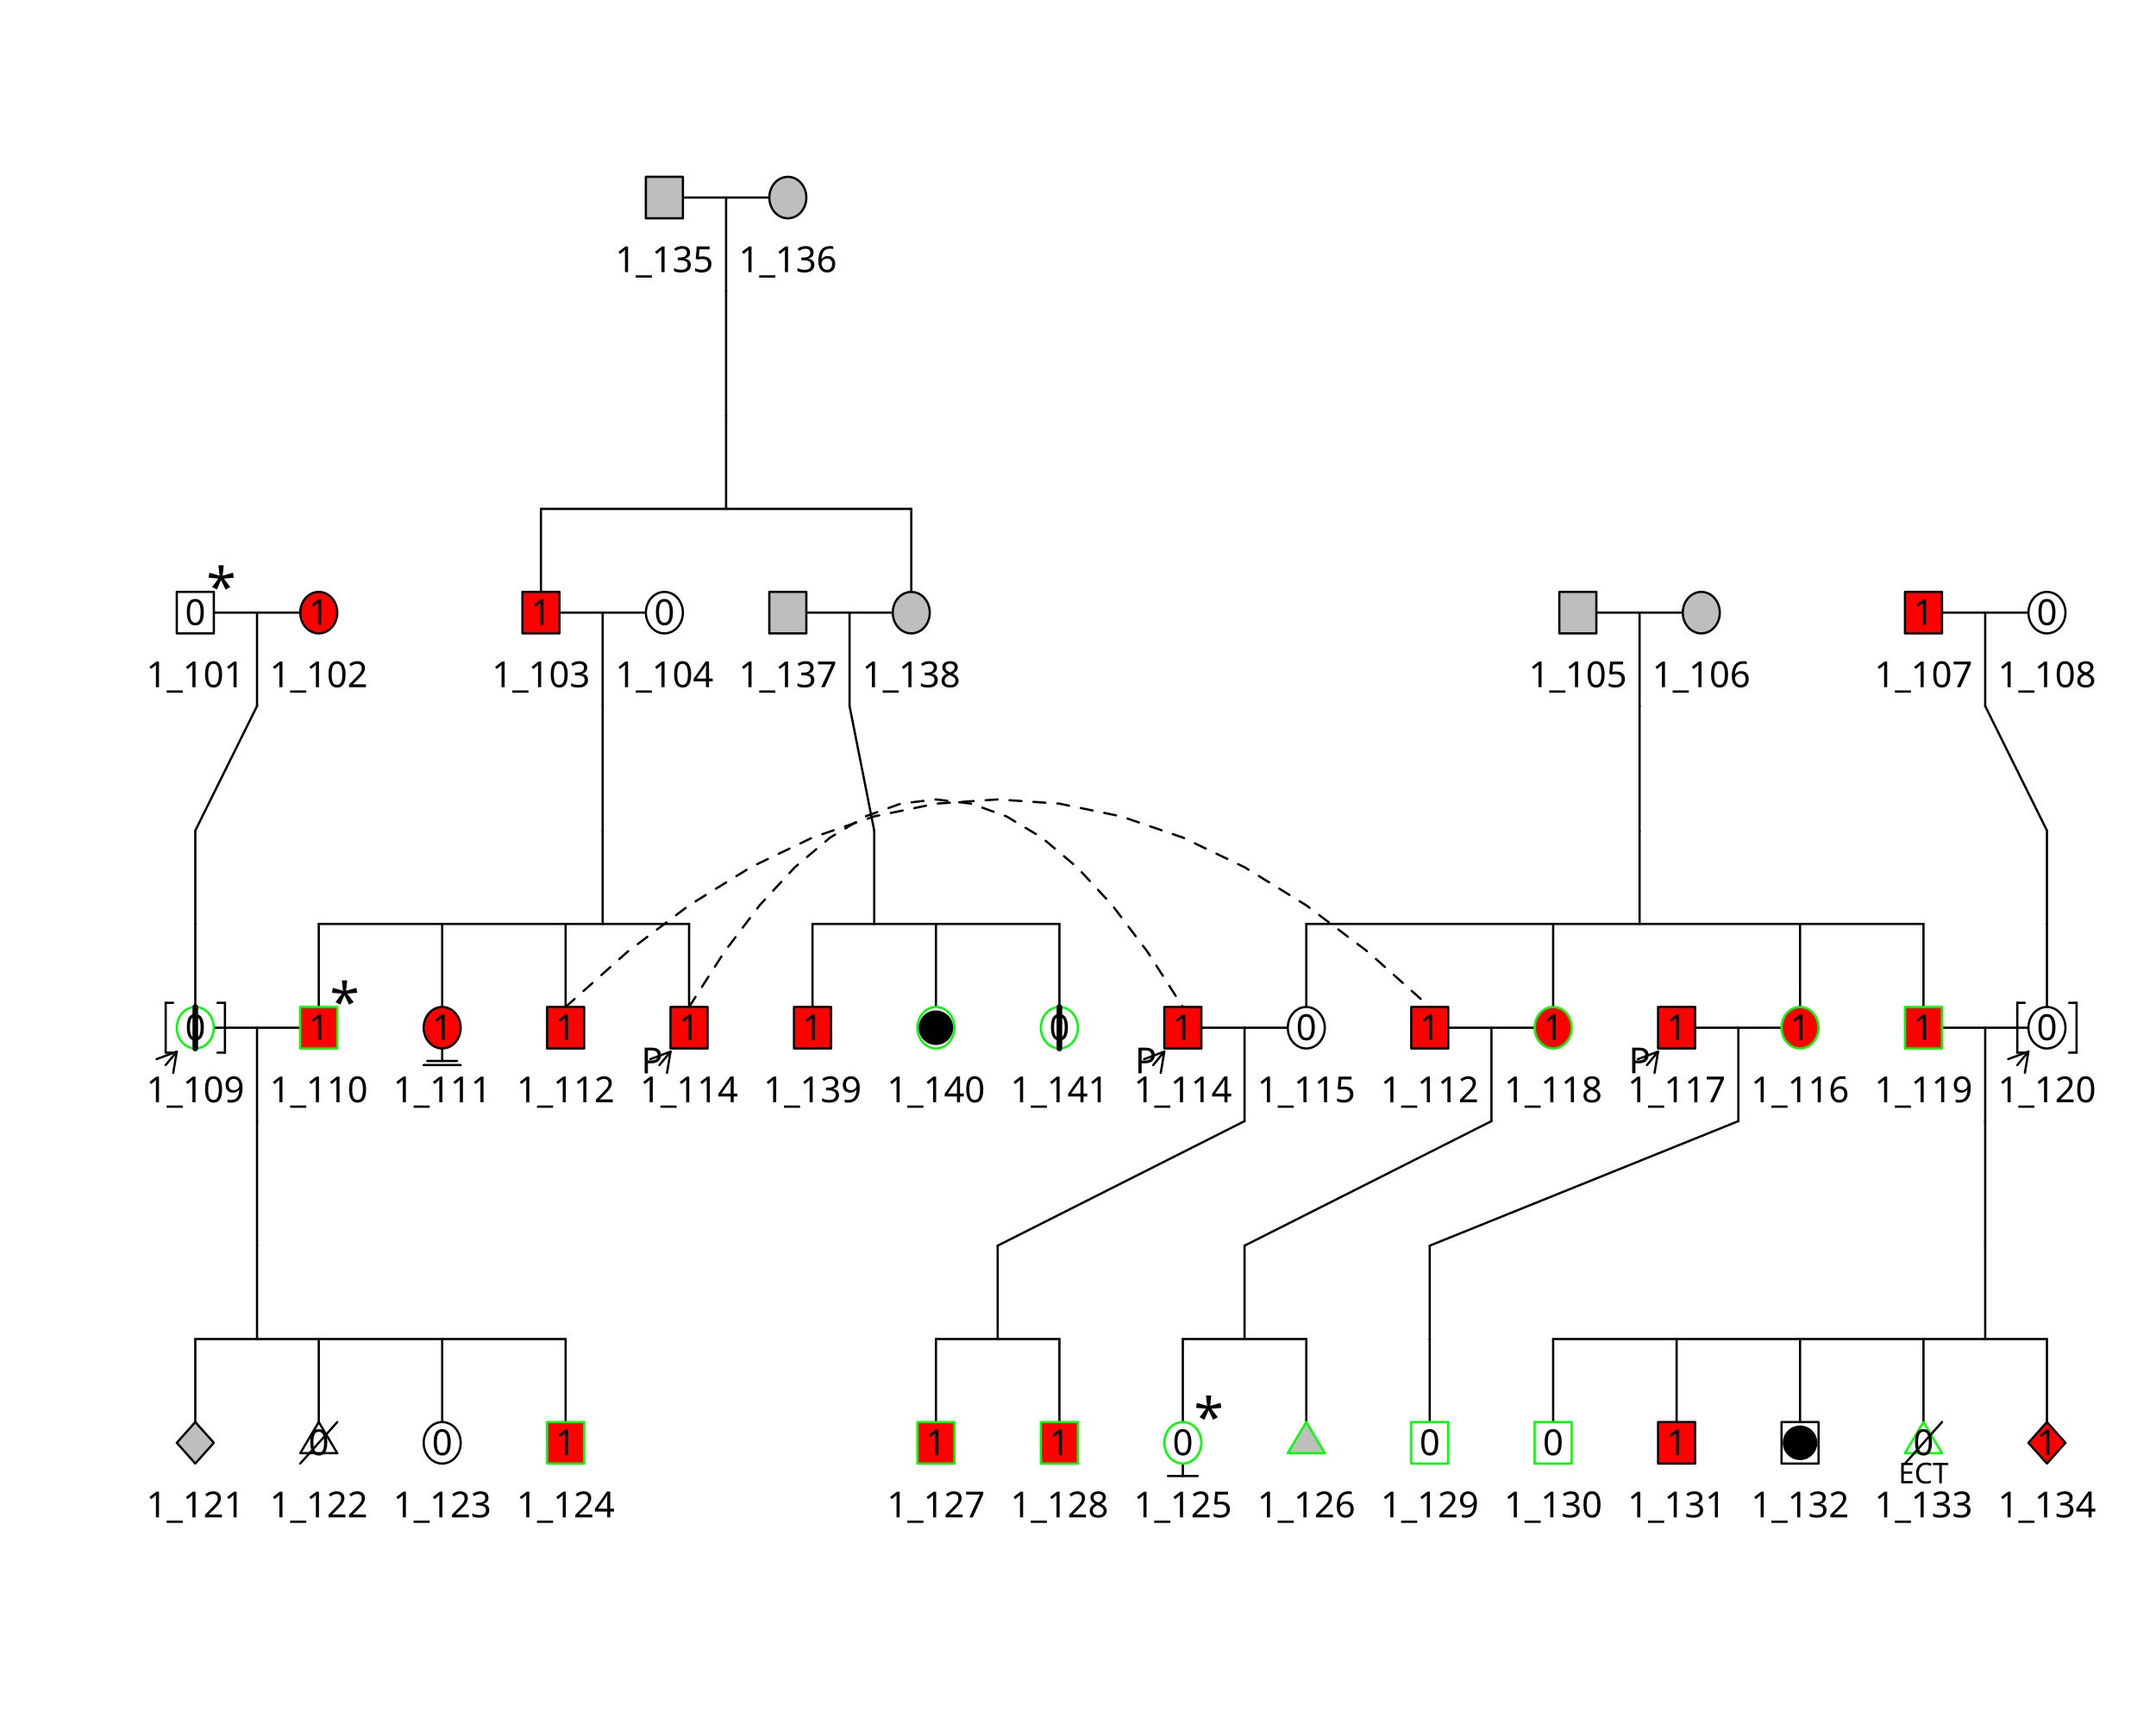
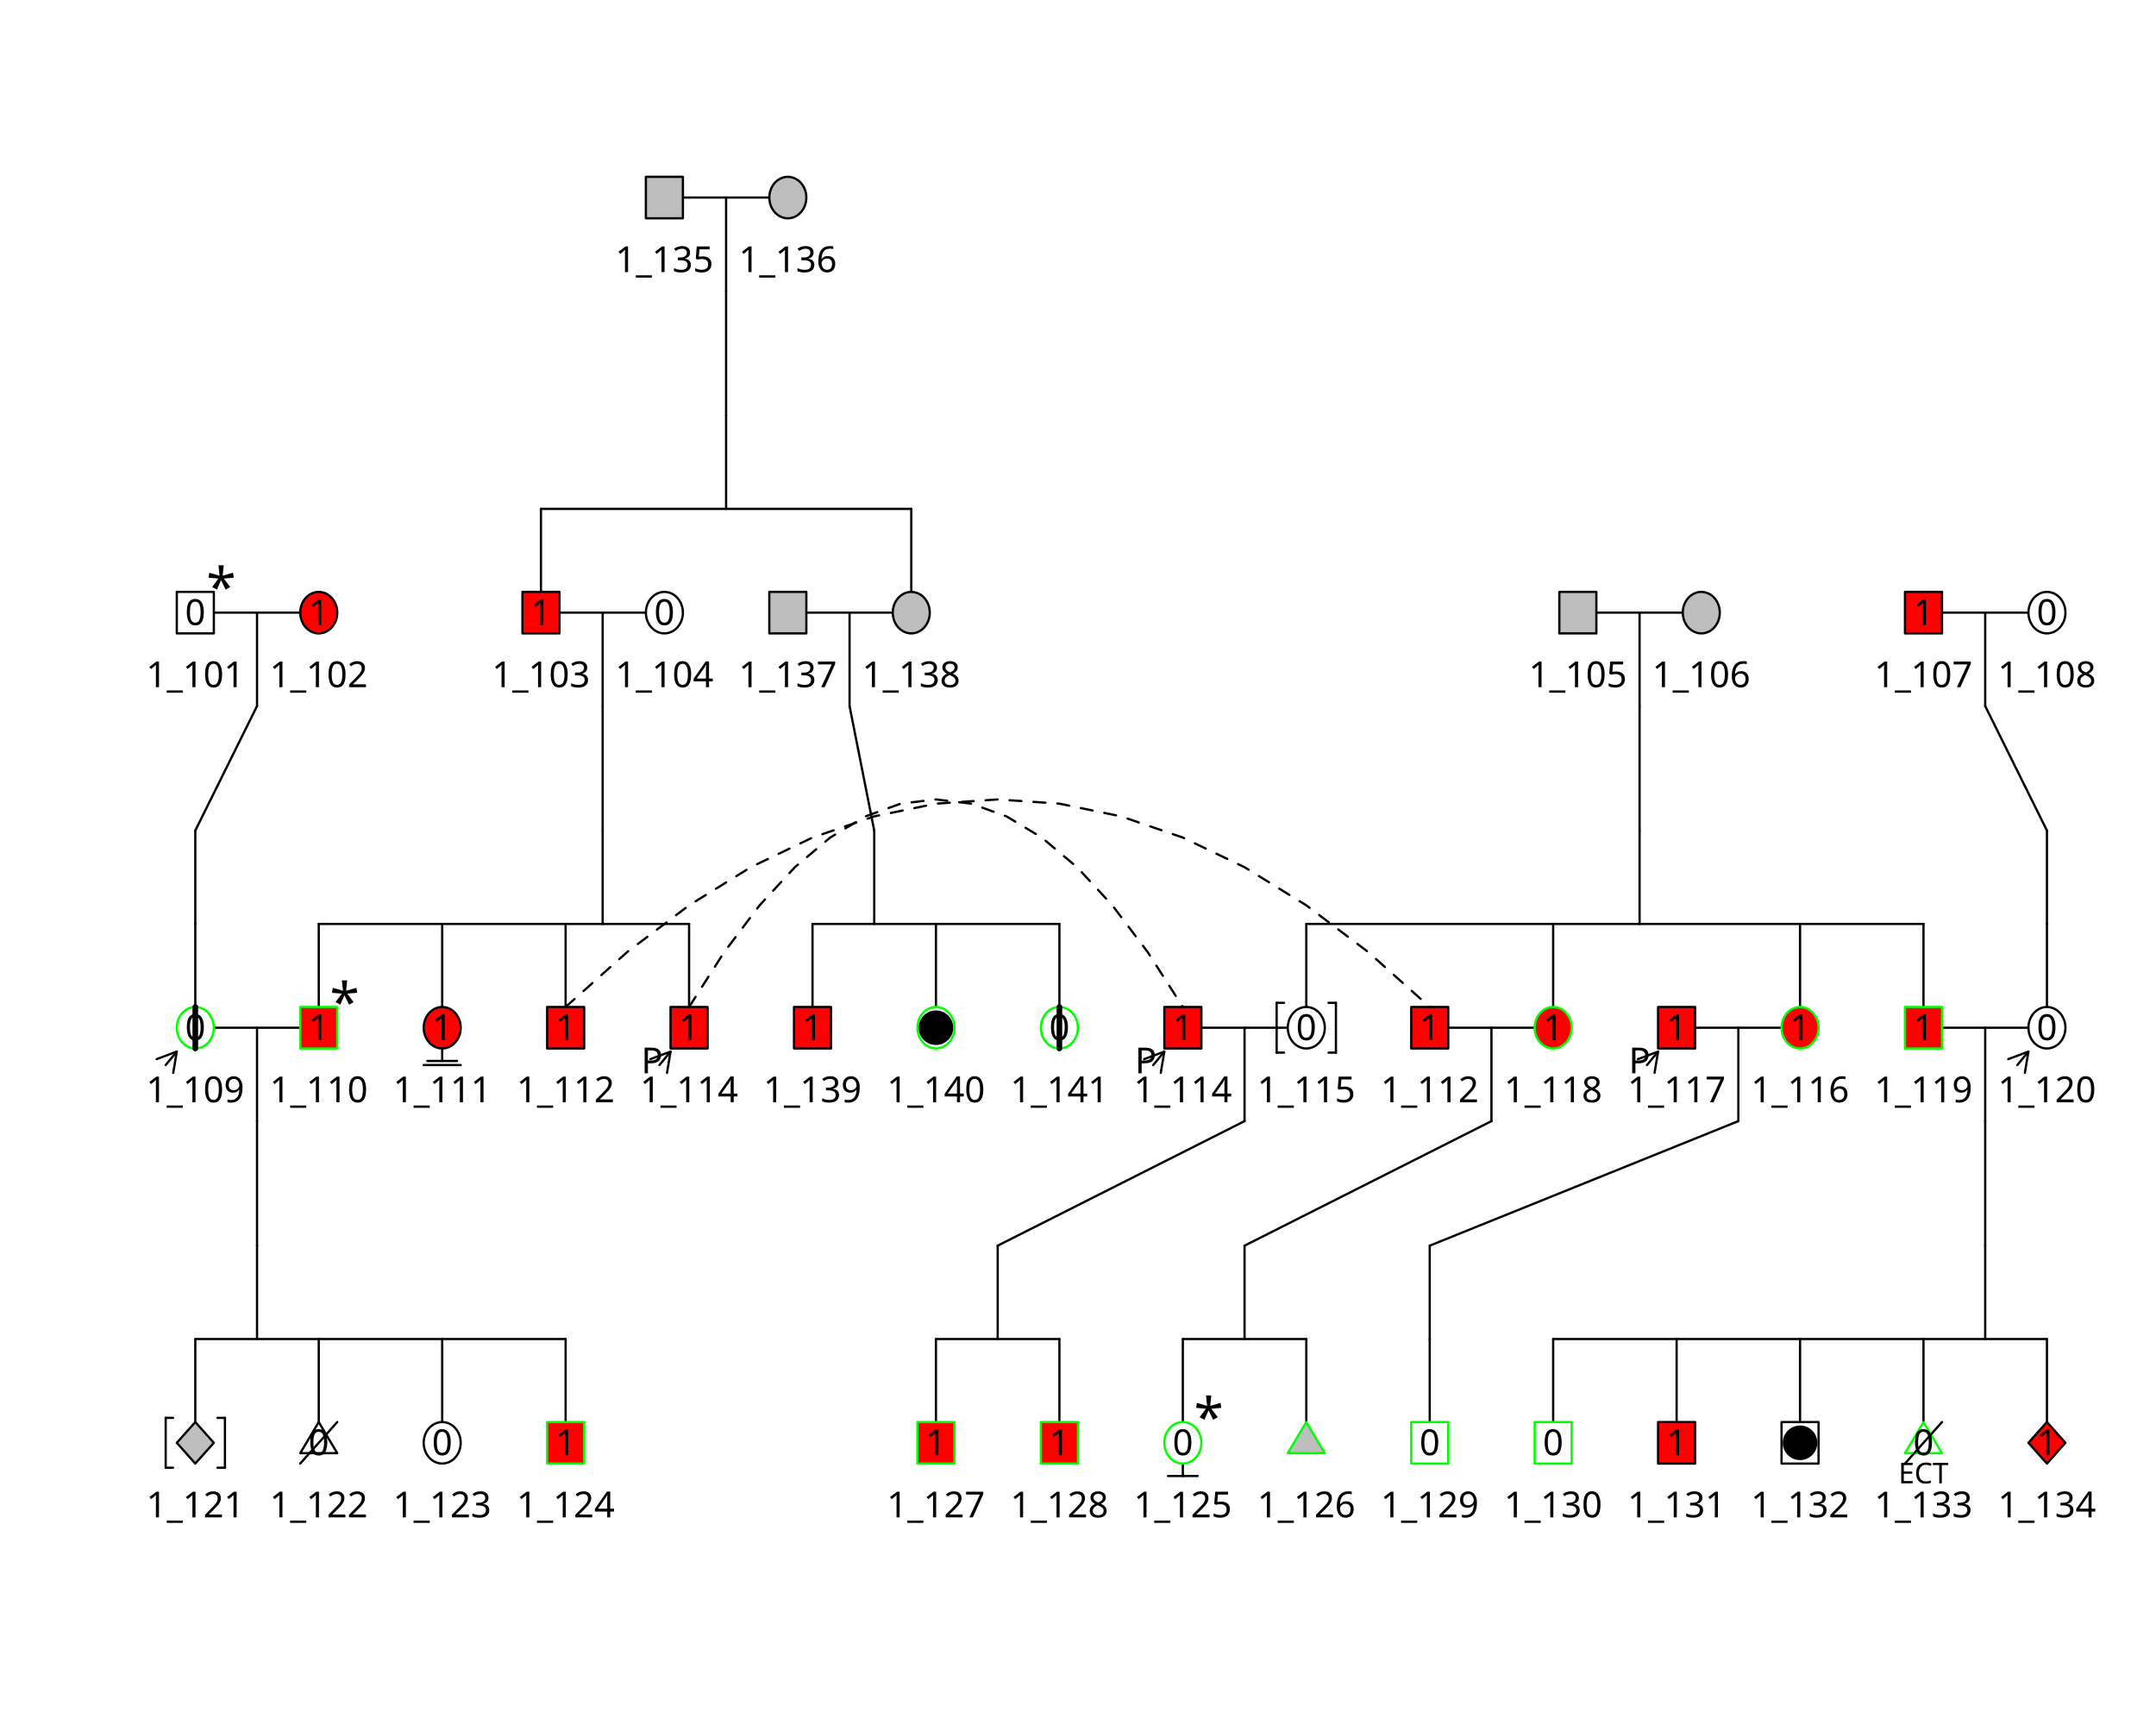
<svg xmlns="http://www.w3.org/2000/svg" class="svglite" data-engine-version="2.0" width="720.00pt" height="576.00pt" viewBox="0 0 720.00 576.00">
  <defs>
    <style type="text/css">
    .svglite line, .svglite polyline, .svglite polygon, .svglite path, .svglite rect, .svglite circle {
      fill: none;
      stroke: #000000;
      stroke-linecap: round;
      stroke-linejoin: round;
      stroke-miterlimit: 10.00;
    }
  </style>
  </defs>
  <rect width="100%" height="100%" style="stroke: none; fill: #FFFFFF;" />
  <defs>
    <clipPath id="cpMC4wMHw3MjAuMDB8MC4wMHw1NzYuMDA=">
      <rect x="0.00" y="0.00" width="720.00" height="576.00" />
    </clipPath>
  </defs>
  <g clip-path="url(#cpMC4wMHw3MjAuMDB8MC4wMHw1NzYuMDA=)">
    <line x1="147.67" y1="350.10" x2="147.67" y2="354.26" style="stroke-width: 0.75;" />
    <line x1="395.01" y1="488.70" x2="395.01" y2="492.86" style="stroke-width: 0.75;" />
    <line x1="142.72" y1="354.26" x2="152.62" y2="354.26" style="stroke-width: 0.75;" />
    <line x1="390.06" y1="492.86" x2="399.96" y2="492.86" style="stroke-width: 0.75;" />
    <line x1="141.49" y1="355.64" x2="153.85" y2="355.64" style="stroke-width: 0.75;" />
    <line x1="228.06" y1="65.97" x2="256.91" y2="65.97" style="stroke-width: 0.75;" />
    <line x1="71.41" y1="204.57" x2="100.26" y2="204.57" style="stroke-width: 0.75;" />
    <line x1="71.41" y1="343.17" x2="100.26" y2="343.17" style="stroke-width: 0.75;" />
    <line x1="186.83" y1="204.57" x2="215.69" y2="204.57" style="stroke-width: 0.75;" />
    <line x1="269.28" y1="204.57" x2="298.14" y2="204.57" style="stroke-width: 0.75;" />
    <line x1="533.11" y1="204.57" x2="561.97" y2="204.57" style="stroke-width: 0.75;" />
    <line x1="648.54" y1="204.57" x2="677.39" y2="204.57" style="stroke-width: 0.75;" />
    <line x1="401.20" y1="343.17" x2="430.05" y2="343.17" style="stroke-width: 0.75;" />
    <line x1="483.64" y1="343.17" x2="512.50" y2="343.17" style="stroke-width: 0.75;" />
    <line x1="566.09" y1="343.17" x2="594.95" y2="343.17" style="stroke-width: 0.75;" />
    <line x1="648.54" y1="343.17" x2="677.39" y2="343.17" style="stroke-width: 0.75;" />
    <line x1="180.65" y1="197.64" x2="180.65" y2="169.92" style="stroke-width: 0.75;" />
    <line x1="304.32" y1="197.64" x2="304.32" y2="169.92" style="stroke-width: 0.75;" />
    <line x1="180.65" y1="169.92" x2="304.32" y2="169.92" style="stroke-width: 0.75;" />
    <line x1="242.48" y1="169.92" x2="242.48" y2="138.74" style="stroke-width: 0.75;" />
    <line x1="242.48" y1="138.74" x2="242.48" y2="97.16" style="stroke-width: 0.75;" />
    <line x1="242.48" y1="97.16" x2="242.48" y2="65.97" style="stroke-width: 0.75;" />
    <line x1="65.22" y1="336.24" x2="65.22" y2="308.52" style="stroke-width: 0.75;" />
    <line x1="65.22" y1="308.52" x2="65.22" y2="308.52" style="stroke-width: 0.75;" />
    <line x1="65.22" y1="308.52" x2="65.22" y2="277.34" style="stroke-width: 0.75;" />
    <line x1="65.22" y1="277.34" x2="85.84" y2="235.76" style="stroke-width: 0.75;" />
    <line x1="85.84" y1="235.76" x2="85.84" y2="204.57" style="stroke-width: 0.75;" />
    <line x1="106.45" y1="336.24" x2="106.45" y2="308.52" style="stroke-width: 0.75;" />
    <line x1="147.67" y1="336.24" x2="147.67" y2="308.52" style="stroke-width: 0.75;" />
    <line x1="188.89" y1="336.24" x2="188.89" y2="308.52" style="stroke-width: 0.75;" />
    <line x1="230.12" y1="336.24" x2="230.12" y2="308.52" style="stroke-width: 0.75;" />
    <line x1="106.45" y1="308.52" x2="230.12" y2="308.52" style="stroke-width: 0.75;" />
    <line x1="201.26" y1="308.52" x2="201.26" y2="277.34" style="stroke-width: 0.75;" />
    <line x1="201.26" y1="277.34" x2="201.26" y2="235.76" style="stroke-width: 0.75;" />
    <line x1="201.26" y1="235.76" x2="201.26" y2="204.57" style="stroke-width: 0.75;" />
    <line x1="271.34" y1="336.24" x2="271.34" y2="308.52" style="stroke-width: 0.75;" />
    <line x1="312.56" y1="336.24" x2="312.56" y2="308.52" style="stroke-width: 0.75;" />
    <line x1="353.79" y1="336.24" x2="353.79" y2="308.52" style="stroke-width: 0.75;" />
    <line x1="271.34" y1="308.52" x2="353.79" y2="308.52" style="stroke-width: 0.75;" />
    <line x1="291.95" y1="308.52" x2="291.95" y2="277.34" style="stroke-width: 0.75;" />
    <line x1="291.95" y1="277.34" x2="283.71" y2="235.76" style="stroke-width: 0.75;" />
    <line x1="283.71" y1="235.76" x2="283.71" y2="204.57" style="stroke-width: 0.75;" />
    <line x1="436.24" y1="336.24" x2="436.24" y2="308.52" style="stroke-width: 0.75;" />
    <line x1="518.68" y1="336.24" x2="518.68" y2="308.52" style="stroke-width: 0.75;" />
    <line x1="601.13" y1="336.24" x2="601.13" y2="308.52" style="stroke-width: 0.75;" />
    <line x1="642.35" y1="336.24" x2="642.35" y2="308.52" style="stroke-width: 0.75;" />
    <line x1="436.24" y1="308.52" x2="642.35" y2="308.52" style="stroke-width: 0.75;" />
    <line x1="547.54" y1="308.52" x2="547.54" y2="277.34" style="stroke-width: 0.75;" />
    <line x1="547.54" y1="277.34" x2="547.54" y2="235.76" style="stroke-width: 0.75;" />
    <line x1="547.54" y1="235.76" x2="547.54" y2="204.57" style="stroke-width: 0.75;" />
    <line x1="683.58" y1="336.24" x2="683.58" y2="308.52" style="stroke-width: 0.75;" />
    <line x1="683.58" y1="308.52" x2="683.58" y2="308.52" style="stroke-width: 0.75;" />
    <line x1="683.58" y1="308.52" x2="683.58" y2="277.34" style="stroke-width: 0.75;" />
    <line x1="683.58" y1="277.34" x2="662.96" y2="235.76" style="stroke-width: 0.75;" />
    <line x1="662.96" y1="235.76" x2="662.96" y2="204.57" style="stroke-width: 0.75;" />
    <line x1="65.22" y1="474.84" x2="65.22" y2="447.12" style="stroke-width: 0.75;" />
    <line x1="106.45" y1="474.84" x2="106.45" y2="447.12" style="stroke-width: 0.75;" />
    <line x1="147.67" y1="474.84" x2="147.67" y2="447.12" style="stroke-width: 0.75;" />
    <line x1="188.89" y1="474.84" x2="188.89" y2="447.12" style="stroke-width: 0.75;" />
    <line x1="65.22" y1="447.12" x2="188.89" y2="447.12" style="stroke-width: 0.75;" />
    <line x1="85.84" y1="447.12" x2="85.84" y2="415.94" style="stroke-width: 0.75;" />
    <line x1="85.84" y1="415.94" x2="85.84" y2="374.36" style="stroke-width: 0.75;" />
    <line x1="85.84" y1="374.36" x2="85.84" y2="343.17" style="stroke-width: 0.75;" />
    <line x1="312.56" y1="474.84" x2="312.56" y2="447.12" style="stroke-width: 0.75;" />
    <line x1="353.79" y1="474.84" x2="353.79" y2="447.12" style="stroke-width: 0.75;" />
    <line x1="312.56" y1="447.12" x2="353.79" y2="447.12" style="stroke-width: 0.75;" />
    <line x1="333.18" y1="447.12" x2="333.18" y2="415.94" style="stroke-width: 0.75;" />
    <line x1="333.18" y1="415.94" x2="415.62" y2="374.36" style="stroke-width: 0.75;" />
    <line x1="415.62" y1="374.36" x2="415.62" y2="343.17" style="stroke-width: 0.75;" />
    <line x1="395.01" y1="474.84" x2="395.01" y2="447.12" style="stroke-width: 0.75;" />
    <line x1="436.24" y1="474.84" x2="436.24" y2="447.12" style="stroke-width: 0.75;" />
    <line x1="395.01" y1="447.12" x2="436.24" y2="447.12" style="stroke-width: 0.75;" />
    <line x1="415.62" y1="447.12" x2="415.62" y2="415.94" style="stroke-width: 0.75;" />
    <line x1="415.62" y1="415.94" x2="498.07" y2="374.36" style="stroke-width: 0.75;" />
    <line x1="498.07" y1="374.36" x2="498.07" y2="343.17" style="stroke-width: 0.75;" />
    <line x1="477.46" y1="474.84" x2="477.46" y2="447.12" style="stroke-width: 0.75;" />
    <line x1="477.46" y1="447.12" x2="477.46" y2="447.12" style="stroke-width: 0.75;" />
    <line x1="477.46" y1="447.12" x2="477.46" y2="415.94" style="stroke-width: 0.75;" />
    <line x1="477.46" y1="415.94" x2="580.52" y2="374.36" style="stroke-width: 0.75;" />
    <line x1="580.52" y1="374.36" x2="580.52" y2="343.17" style="stroke-width: 0.75;" />
    <line x1="518.68" y1="474.84" x2="518.68" y2="447.12" style="stroke-width: 0.75;" />
    <line x1="559.91" y1="474.84" x2="559.91" y2="447.12" style="stroke-width: 0.75;" />
    <line x1="601.13" y1="474.84" x2="601.13" y2="447.12" style="stroke-width: 0.75;" />
    <line x1="642.35" y1="474.84" x2="642.35" y2="447.12" style="stroke-width: 0.75;" />
    <line x1="683.58" y1="474.84" x2="683.58" y2="447.12" style="stroke-width: 0.75;" />
    <line x1="518.68" y1="447.12" x2="683.58" y2="447.12" style="stroke-width: 0.75;" />
    <line x1="662.96" y1="447.12" x2="662.96" y2="415.94" style="stroke-width: 0.75;" />
    <line x1="662.96" y1="415.94" x2="662.96" y2="374.36" style="stroke-width: 0.75;" />
    <line x1="662.96" y1="374.36" x2="662.96" y2="343.17" style="stroke-width: 0.75;" />
    <polygon points="215.69,59.04 215.69,72.90 228.06,72.90 228.06,59.04 " style="stroke-width: 0.75; fill: #BEBEBE;" />
    <polygon points="59.04,197.64 59.04,211.50 71.41,211.50 71.41,197.64 " style="stroke-width: 0.75; fill: #FFFFFF;" />
    <polygon points="71.41,343.17 71.36,344.06 71.20,344.93 70.96,345.77 70.61,346.57 70.18,347.31 69.67,347.99 69.08,348.59 68.43,349.10 67.73,349.51 66.98,349.81 66.21,350.01 65.42,350.10 64.63,350.07 63.85,349.93 63.09,349.67 62.36,349.31 61.69,348.85 61.07,348.30 60.52,347.66 60.04,346.95 59.65,346.18 59.36,345.35 59.15,344.49 59.05,343.61 59.05,342.73 59.15,341.85 59.36,340.99 59.65,340.16 60.04,339.39 60.52,338.68 61.07,338.04 61.69,337.49 62.36,337.03 63.09,336.67 63.85,336.41 64.63,336.27 65.42,336.24 66.21,336.33 66.98,336.53 67.73,336.83 68.43,337.24 69.08,337.75 69.67,338.35 70.18,339.03 70.61,339.77 70.96,340.57 71.20,341.41 71.36,342.28 71.41,343.17 " style="stroke-width: 0.75; stroke: #00FF00; fill: #FFFFFF;" />
    <polygon points="65.22,474.84 59.04,481.77 65.22,488.70 71.41,481.77 " style="stroke-width: 0.75; fill: #BEBEBE;" />
    <polygon points="269.28,65.97 269.23,66.86 269.08,67.73 268.83,68.57 268.48,69.37 268.05,70.11 267.54,70.79 266.95,71.39 266.30,71.90 265.60,72.31 264.86,72.61 264.08,72.81 263.29,72.90 262.50,72.87 261.72,72.73 260.96,72.47 260.24,72.11 259.56,71.65 258.94,71.10 258.39,70.46 257.91,69.75 257.53,68.98 257.23,68.15 257.03,67.29 256.93,66.41 256.93,65.53 257.03,64.65 257.23,63.79 257.53,62.96 257.91,62.19 258.39,61.48 258.94,60.84 259.56,60.29 260.24,59.83 260.96,59.47 261.72,59.21 262.50,59.07 263.29,59.04 264.08,59.13 264.86,59.33 265.60,59.63 266.30,60.04 266.95,60.55 267.54,61.15 268.05,61.83 268.48,62.57 268.83,63.37 269.08,64.21 269.23,65.08 269.28,65.97 " style="stroke-width: 0.75; fill: #BEBEBE;" />
    <polygon points="112.63,204.57 112.58,205.46 112.43,206.33 112.18,207.17 111.83,207.97 111.40,208.71 110.89,209.39 110.30,209.99 109.65,210.50 108.95,210.91 108.21,211.21 107.43,211.41 106.65,211.50 105.85,211.47 105.07,211.33 104.31,211.07 103.59,210.71 102.91,210.25 102.29,209.70 101.74,209.06 101.26,208.35 100.88,207.58 100.58,206.75 100.38,205.89 100.28,205.01 100.28,204.13 100.38,203.25 100.58,202.39 100.88,201.56 101.26,200.79 101.74,200.08 102.29,199.44 102.91,198.89 103.59,198.43 104.31,198.07 105.07,197.81 105.85,197.67 106.65,197.64 107.43,197.73 108.21,197.93 108.95,198.23 109.65,198.64 110.30,199.15 110.89,199.75 111.40,200.43 111.83,201.17 112.18,201.97 112.43,202.81 112.58,203.68 112.63,204.57 " style="stroke-width: 0.75; fill: #FF0000;" />
    <polygon points="100.26,336.24 100.26,350.10 112.63,350.10 112.63,336.24 " style="stroke-width: 0.75; stroke: #00FF00; fill: #FF0000;" />
    <polygon points="100.26,485.24 106.45,474.84 112.63,485.24 " style="stroke-width: 0.75; fill: #FFFFFF;" />
    <polygon points="174.47,197.64 174.47,211.50 186.83,211.50 186.83,197.64 " style="stroke-width: 0.75; fill: #FF0000;" />
    <polygon points="153.85,343.17 153.80,344.06 153.65,344.93 153.40,345.77 153.06,346.57 152.63,347.31 152.11,347.99 151.53,348.59 150.88,349.10 150.17,349.51 149.43,349.81 148.66,350.01 147.87,350.10 147.08,350.07 146.29,349.93 145.54,349.67 144.81,349.31 144.13,348.85 143.51,348.30 142.96,347.66 142.49,346.95 142.10,346.18 141.80,345.35 141.60,344.49 141.50,343.61 141.50,342.73 141.60,341.85 141.80,340.99 142.10,340.16 142.49,339.39 142.96,338.68 143.51,338.04 144.13,337.49 144.81,337.03 145.54,336.67 146.29,336.41 147.08,336.27 147.87,336.24 148.66,336.33 149.43,336.53 150.17,336.83 150.88,337.24 151.53,337.75 152.11,338.35 152.63,339.03 153.06,339.77 153.40,340.57 153.65,341.41 153.80,342.28 153.85,343.17 " style="stroke-width: 0.75; fill: #FF0000;" />
    <polygon points="153.85,481.77 153.80,482.66 153.65,483.53 153.40,484.37 153.06,485.17 152.63,485.91 152.11,486.59 151.53,487.19 150.88,487.70 150.17,488.11 149.43,488.41 148.66,488.61 147.87,488.70 147.08,488.67 146.29,488.53 145.54,488.27 144.81,487.91 144.13,487.45 143.51,486.90 142.96,486.26 142.49,485.55 142.10,484.78 141.80,483.95 141.60,483.09 141.50,482.21 141.50,481.33 141.60,480.45 141.80,479.59 142.10,478.76 142.49,477.99 142.96,477.28 143.51,476.64 144.13,476.09 144.81,475.63 145.54,475.27 146.29,475.01 147.08,474.87 147.87,474.84 148.66,474.93 149.43,475.13 150.17,475.43 150.88,475.84 151.53,476.35 152.11,476.95 152.63,477.63 153.06,478.37 153.40,479.17 153.65,480.01 153.80,480.88 153.85,481.77 " style="stroke-width: 0.75; fill: #FFFFFF;" />
    <polygon points="228.06,204.57 228.01,205.46 227.85,206.33 227.60,207.17 227.26,207.97 226.83,208.71 226.31,209.39 225.73,209.99 225.08,210.50 224.38,210.91 223.63,211.21 222.86,211.41 222.07,211.50 221.28,211.47 220.50,211.33 219.74,211.07 219.01,210.71 218.34,210.25 217.72,209.70 217.16,209.06 216.69,208.35 216.30,207.58 216.00,206.75 215.80,205.89 215.70,205.01 215.70,204.13 215.80,203.25 216.00,202.39 216.30,201.56 216.69,200.79 217.16,200.08 217.72,199.44 218.34,198.89 219.01,198.43 219.74,198.07 220.50,197.81 221.28,197.67 222.07,197.64 222.86,197.73 223.63,197.93 224.38,198.23 225.08,198.64 225.73,199.15 226.31,199.75 226.83,200.43 227.26,201.17 227.60,201.97 227.85,202.81 228.01,203.68 228.06,204.57 " style="stroke-width: 0.75; fill: #FFFFFF;" />
    <polygon points="182.71,336.24 182.71,350.10 195.08,350.10 195.08,336.24 " style="stroke-width: 0.75; fill: #FF0000;" />
    <polygon points="182.71,474.84 182.71,488.70 195.08,488.70 195.08,474.84 " style="stroke-width: 0.75; stroke: #00FF00; fill: #FF0000;" />
    <polygon points="256.91,197.64 256.91,211.50 269.28,211.50 269.28,197.64 " style="stroke-width: 0.75; fill: #BEBEBE;" />
    <polygon points="223.93,336.24 223.93,350.10 236.30,350.10 236.30,336.24 " style="stroke-width: 0.75; fill: #FF0000;" />
    <polygon points="306.38,474.84 306.38,488.70 318.75,488.70 318.75,474.84 " style="stroke-width: 0.75; stroke: #00FF00; fill: #FF0000;" />
    <polygon points="310.50,204.57 310.45,205.46 310.30,206.33 310.05,207.17 309.71,207.97 309.28,208.71 308.76,209.39 308.18,209.99 307.53,210.50 306.82,210.91 306.08,211.21 305.31,211.41 304.52,211.50 303.73,211.47 302.94,211.33 302.18,211.07 301.46,210.71 300.78,210.25 300.16,209.70 299.61,209.06 299.14,208.35 298.75,207.58 298.45,206.75 298.25,205.89 298.15,205.01 298.15,204.13 298.25,203.25 298.45,202.39 298.75,201.56 299.14,200.79 299.61,200.08 300.16,199.44 300.78,198.89 301.46,198.43 302.18,198.07 302.94,197.81 303.73,197.67 304.52,197.64 305.31,197.73 306.08,197.93 306.82,198.23 307.53,198.64 308.18,199.15 308.76,199.75 309.28,200.43 309.71,201.17 310.05,201.97 310.30,202.81 310.45,203.68 310.50,204.57 " style="stroke-width: 0.75; fill: #BEBEBE;" />
    <polygon points="265.16,336.24 265.16,350.10 277.52,350.10 277.52,336.24 " style="stroke-width: 0.75; fill: #FF0000;" />
    <polygon points="347.60,474.84 347.60,488.70 359.97,488.70 359.97,474.84 " style="stroke-width: 0.75; stroke: #00FF00; fill: #FF0000;" />
    <polygon points="520.74,197.64 520.74,211.50 533.11,211.50 533.11,197.64 " style="stroke-width: 0.75; fill: #BEBEBE;" />
    <polygon points="318.75,343.17 318.70,344.06 318.55,344.93 318.30,345.77 317.95,346.57 317.52,347.31 317.01,347.99 316.42,348.59 315.77,349.10 315.07,349.51 314.32,349.81 313.55,350.01 312.76,350.10 311.97,350.07 311.19,349.93 310.43,349.67 309.70,349.31 309.03,348.85 308.41,348.30 307.86,347.66 307.38,346.95 306.99,346.18 306.70,345.35 306.50,344.49 306.39,343.61 306.39,342.73 306.50,341.85 306.70,340.99 306.99,340.16 307.38,339.39 307.86,338.68 308.41,338.04 309.03,337.49 309.70,337.03 310.43,336.67 311.19,336.41 311.97,336.27 312.76,336.24 313.55,336.33 314.32,336.53 315.07,336.83 315.77,337.24 316.42,337.75 317.01,338.35 317.52,339.03 317.95,339.77 318.30,340.57 318.55,341.41 318.70,342.28 318.75,343.17 " style="stroke-width: 0.75; stroke: #00FF00; fill: #FFFFFF;" />
    <polygon points="401.20,481.77 401.14,482.66 400.99,483.53 400.74,484.37 400.40,485.17 399.97,485.91 399.45,486.59 398.87,487.19 398.22,487.70 397.51,488.11 396.77,488.41 396.00,488.61 395.21,488.70 394.42,488.67 393.64,488.53 392.88,488.27 392.15,487.91 391.47,487.45 390.85,486.90 390.30,486.26 389.83,485.55 389.44,484.78 389.14,483.95 388.94,483.09 388.84,482.21 388.84,481.33 388.94,480.45 389.14,479.59 389.44,478.76 389.83,477.99 390.30,477.28 390.85,476.64 391.47,476.09 392.15,475.63 392.88,475.27 393.64,475.01 394.42,474.87 395.21,474.84 396.00,474.93 396.77,475.13 397.51,475.43 398.22,475.84 398.87,476.35 399.45,476.95 399.97,477.63 400.40,478.37 400.74,479.17 400.99,480.01 401.14,480.88 401.20,481.77 " style="stroke-width: 0.75; stroke: #00FF00; fill: #FFFFFF;" />
    <polygon points="574.33,204.57 574.28,205.46 574.13,206.33 573.88,207.17 573.54,207.97 573.11,208.71 572.59,209.39 572.01,209.99 571.36,210.50 570.65,210.91 569.91,211.21 569.14,211.41 568.35,211.50 567.56,211.47 566.77,211.33 566.02,211.07 565.29,210.71 564.61,210.25 563.99,209.70 563.44,209.06 562.97,208.35 562.58,207.58 562.28,206.75 562.08,205.89 561.98,205.01 561.98,204.13 562.08,203.25 562.28,202.39 562.58,201.56 562.97,200.79 563.44,200.08 563.99,199.44 564.61,198.89 565.29,198.43 566.02,198.07 566.77,197.81 567.56,197.67 568.35,197.64 569.14,197.73 569.91,197.93 570.65,198.23 571.36,198.64 572.01,199.15 572.59,199.75 573.11,200.43 573.54,201.17 573.88,201.97 574.13,202.81 574.28,203.68 574.33,204.57 " style="stroke-width: 0.75; fill: #BEBEBE;" />
    <polygon points="359.97,343.17 359.92,344.06 359.77,344.93 359.52,345.77 359.18,346.57 358.74,347.31 358.23,347.99 357.64,348.59 356.99,349.10 356.29,349.51 355.55,349.81 354.78,350.01 353.99,350.10 353.19,350.07 352.41,349.93 351.65,349.67 350.93,349.31 350.25,348.85 349.63,348.30 349.08,347.66 348.61,346.95 348.22,346.18 347.92,345.35 347.72,344.49 347.62,343.61 347.62,342.73 347.72,341.85 347.92,340.99 348.22,340.16 348.61,339.39 349.08,338.68 349.63,338.04 350.25,337.49 350.93,337.03 351.65,336.67 352.41,336.41 353.19,336.27 353.99,336.24 354.78,336.33 355.55,336.53 356.29,336.83 356.99,337.24 357.64,337.75 358.23,338.35 358.74,339.03 359.18,339.77 359.52,340.57 359.77,341.41 359.92,342.28 359.97,343.17 " style="stroke-width: 0.75; stroke: #00FF00; fill: #FFFFFF;" />
    <polygon points="430.05,485.24 436.24,474.84 442.42,485.24 " style="stroke-width: 0.75; stroke: #00FF00; fill: #BEBEBE;" />
    <polygon points="636.17,197.64 636.17,211.50 648.54,211.50 648.54,197.64 " style="stroke-width: 0.75; fill: #FF0000;" />
    <polygon points="388.83,336.24 388.83,350.10 401.20,350.10 401.20,336.24 " style="stroke-width: 0.75; fill: #FF0000;" />
    <polygon points="471.28,474.84 471.28,488.70 483.64,488.70 483.64,474.84 " style="stroke-width: 0.75; stroke: #00FF00; fill: #FFFFFF;" />
    <polygon points="689.76,204.57 689.71,205.46 689.56,206.33 689.31,207.17 688.96,207.97 688.53,208.71 688.02,209.39 687.43,209.99 686.78,210.50 686.08,210.91 685.34,211.21 684.56,211.41 683.77,211.50 682.98,211.47 682.20,211.33 681.44,211.07 680.72,210.71 680.04,210.25 679.42,209.70 678.87,209.06 678.39,208.35 678.01,207.58 677.71,206.75 677.51,205.89 677.41,205.01 677.41,204.13 677.51,203.25 677.71,202.39 678.01,201.56 678.39,200.79 678.87,200.08 679.42,199.44 680.04,198.89 680.72,198.43 681.44,198.07 682.20,197.81 682.98,197.67 683.77,197.64 684.56,197.73 685.34,197.93 686.08,198.23 686.78,198.64 687.43,199.15 688.02,199.75 688.53,200.43 688.96,201.17 689.31,201.97 689.56,202.81 689.71,203.68 689.76,204.57 " style="stroke-width: 0.75; fill: #FFFFFF;" />
    <polygon points="442.42,343.17 442.37,344.06 442.22,344.93 441.97,345.77 441.62,346.57 441.19,347.31 440.68,347.99 440.09,348.59 439.44,349.10 438.74,349.51 437.99,349.81 437.22,350.01 436.43,350.10 435.64,350.07 434.86,349.93 434.10,349.67 433.38,349.31 432.70,348.85 432.08,348.30 431.53,347.66 431.05,346.95 430.66,346.18 430.37,345.35 430.17,344.49 430.06,343.61 430.06,342.73 430.17,341.85 430.37,340.99 430.66,340.16 431.05,339.39 431.53,338.68 432.08,338.04 432.70,337.49 433.38,337.03 434.10,336.67 434.86,336.41 435.64,336.27 436.43,336.24 437.22,336.33 437.99,336.53 438.74,336.83 439.44,337.24 440.09,337.75 440.68,338.35 441.19,339.03 441.62,339.77 441.97,340.57 442.22,341.41 442.37,342.28 442.42,343.17 " style="stroke-width: 0.75; fill: #FFFFFF;" />
    <polygon points="512.50,474.84 512.50,488.70 524.87,488.70 524.87,474.84 " style="stroke-width: 0.75; stroke: #00FF00; fill: #FFFFFF;" />
    <polygon points="471.28,336.24 471.28,350.10 483.64,350.10 483.64,336.24 " style="stroke-width: 0.75; fill: #FF0000;" />
    <polygon points="553.72,474.84 553.72,488.70 566.09,488.70 566.09,474.84 " style="stroke-width: 0.75; fill: #FF0000;" />
    <polygon points="524.87,343.17 524.82,344.06 524.66,344.93 524.41,345.77 524.07,346.57 523.64,347.31 523.12,347.99 522.54,348.59 521.89,349.10 521.19,349.51 520.44,349.81 519.67,350.01 518.88,350.10 518.09,350.07 517.31,349.93 516.55,349.67 515.82,349.31 515.14,348.85 514.53,348.30 513.97,347.66 513.50,346.95 513.11,346.18 512.81,345.35 512.61,344.49 512.51,343.61 512.51,342.73 512.61,341.85 512.81,340.99 513.11,340.16 513.50,339.39 513.97,338.68 514.53,338.04 515.14,337.49 515.82,337.03 516.55,336.67 517.31,336.41 518.09,336.27 518.88,336.24 519.67,336.33 520.44,336.53 521.19,336.83 521.89,337.24 522.54,337.75 523.12,338.35 523.64,339.03 524.07,339.77 524.41,340.57 524.66,341.41 524.82,342.28 524.87,343.17 " style="stroke-width: 0.75; stroke: #00FF00; fill: #FF0000;" />
    <polygon points="594.95,474.84 594.95,488.70 607.31,488.70 607.31,474.84 " style="stroke-width: 0.75; fill: #FFFFFF;" />
    <polygon points="553.72,336.24 553.72,350.10 566.09,350.10 566.09,336.24 " style="stroke-width: 0.75; fill: #FF0000;" />
    <polygon points="636.17,485.24 642.35,474.84 648.54,485.24 " style="stroke-width: 0.75; stroke: #00FF00; fill: #FFFFFF;" />
    <polygon points="607.31,343.17 607.26,344.06 607.11,344.93 606.86,345.77 606.52,346.57 606.08,347.31 605.57,347.99 604.98,348.59 604.33,349.10 603.63,349.51 602.89,349.81 602.12,350.01 601.33,350.10 600.54,350.07 599.75,349.93 598.99,349.67 598.27,349.31 597.59,348.85 596.97,348.30 596.42,347.66 595.95,346.95 595.56,346.18 595.26,345.35 595.06,344.49 594.96,343.61 594.96,342.73 595.06,341.85 595.26,340.99 595.56,340.16 595.95,339.39 596.42,338.68 596.97,338.04 597.59,337.49 598.27,337.03 598.99,336.67 599.75,336.41 600.54,336.27 601.33,336.24 602.12,336.33 602.89,336.53 603.63,336.83 604.33,337.24 604.98,337.75 605.57,338.35 606.08,339.03 606.52,339.77 606.86,340.57 607.11,341.41 607.26,342.28 607.31,343.17 " style="stroke-width: 0.75; stroke: #00FF00; fill: #FF0000;" />
    <polygon points="683.58,474.84 677.39,481.77 683.58,488.70 689.76,481.77 " style="stroke-width: 0.75; fill: #FF0000;" />
    <polygon points="636.17,336.24 636.17,350.10 648.54,350.10 648.54,336.24 " style="stroke-width: 0.75; stroke: #00FF00; fill: #FF0000;" />
    <polygon points="689.76,343.17 689.71,344.06 689.56,344.93 689.31,345.77 688.96,346.57 688.53,347.31 688.02,347.99 687.43,348.59 686.78,349.10 686.08,349.51 685.34,349.81 684.56,350.01 683.77,350.10 682.98,350.07 682.20,349.93 681.44,349.67 680.72,349.31 680.04,348.85 679.42,348.30 678.87,347.66 678.39,346.95 678.01,346.18 677.71,345.35 677.51,344.49 677.41,343.61 677.41,342.73 677.51,341.85 677.71,340.99 678.01,340.16 678.39,339.39 678.87,338.68 679.42,338.04 680.04,337.49 680.72,337.03 681.44,336.67 682.20,336.41 682.98,336.27 683.77,336.24 684.56,336.33 685.34,336.53 686.08,336.83 686.78,337.24 687.43,337.75 688.02,338.35 688.53,339.03 688.96,339.77 689.31,340.57 689.56,341.41 689.71,342.28 689.76,343.17 " style="stroke-width: 0.75; fill: #FFFFFF;" />
    <line x1="100.26" y1="488.70" x2="112.63" y2="474.84" style="stroke-width: 0.75;" />
    <line x1="636.17" y1="488.70" x2="648.54" y2="474.84" style="stroke-width: 0.75;" />
    <line x1="65.22" y1="350.10" x2="65.22" y2="336.24" style="stroke-width: 1.88;" />
    <line x1="353.79" y1="350.10" x2="353.79" y2="336.24" style="stroke-width: 1.88;" />
-     <line x1="55.33" y1="351.49" x2="55.33" y2="334.85" style="stroke-width: 0.75;" />
-     <line x1="75.12" y1="351.49" x2="75.12" y2="334.85" style="stroke-width: 0.75;" />
-     <line x1="673.68" y1="351.49" x2="673.68" y2="334.85" style="stroke-width: 0.75;" />
-     <line x1="693.47" y1="351.49" x2="693.47" y2="334.85" style="stroke-width: 0.75;" />
-     <line x1="75.12" y1="351.49" x2="72.64" y2="351.49" style="stroke-width: 0.75;" />
-     <line x1="75.12" y1="334.85" x2="72.64" y2="334.85" style="stroke-width: 0.75;" />
-     <line x1="55.33" y1="351.49" x2="57.80" y2="351.49" style="stroke-width: 0.75;" />
-     <line x1="55.33" y1="334.85" x2="57.80" y2="334.85" style="stroke-width: 0.75;" />
-     <line x1="693.47" y1="351.49" x2="691.00" y2="351.49" style="stroke-width: 0.75;" />
-     <line x1="693.47" y1="334.85" x2="691.00" y2="334.85" style="stroke-width: 0.75;" />
-     <line x1="673.68" y1="351.49" x2="676.16" y2="351.49" style="stroke-width: 0.75;" />
-     <line x1="673.68" y1="334.85" x2="676.16" y2="334.85" style="stroke-width: 0.75;" />
+     <line x1="55.33" y1="490.09" x2="55.33" y2="473.45" style="stroke-width: 0.75;" />
+     <line x1="75.12" y1="490.09" x2="75.12" y2="473.45" style="stroke-width: 0.75;" />
+     <line x1="426.34" y1="351.49" x2="426.34" y2="334.85" style="stroke-width: 0.75;" />
+     <line x1="446.13" y1="351.49" x2="446.13" y2="334.85" style="stroke-width: 0.75;" />
+     <line x1="75.12" y1="490.09" x2="72.64" y2="490.09" style="stroke-width: 0.75;" />
+     <line x1="75.12" y1="473.45" x2="72.64" y2="473.45" style="stroke-width: 0.75;" />
+     <line x1="55.33" y1="490.09" x2="57.80" y2="490.09" style="stroke-width: 0.75;" />
+     <line x1="55.33" y1="473.45" x2="57.80" y2="473.45" style="stroke-width: 0.75;" />
+     <line x1="446.13" y1="351.49" x2="443.66" y2="351.49" style="stroke-width: 0.75;" />
+     <line x1="446.13" y1="334.85" x2="443.66" y2="334.85" style="stroke-width: 0.75;" />
+     <line x1="426.34" y1="351.49" x2="428.82" y2="351.49" style="stroke-width: 0.75;" />
+     <line x1="426.34" y1="334.85" x2="428.82" y2="334.85" style="stroke-width: 0.75;" />
    <polyline points="188.89,336.24 209.51,317.85 230.12,302.30 250.73,289.57 271.34,279.67 291.95,272.60 312.56,268.35 333.18,266.94 353.79,268.35 374.40,272.60 395.01,279.67 415.62,289.57 436.24,302.30 456.85,317.85 477.46,336.24 " style="stroke-width: 0.75; stroke-dasharray: 4.00,4.00;" />
    <polyline points="230.12,336.24 241.90,317.85 253.67,302.30 265.45,289.57 277.23,279.67 289.01,272.60 300.79,268.35 312.56,266.94 324.34,268.35 336.12,272.60 347.90,279.67 359.68,289.57 371.46,302.30 383.23,317.85 395.01,336.24 " style="stroke-width: 0.75; stroke-dasharray: 4.00,4.00;" />
    <line x1="55.33" y1="355.64" x2="59.04" y2="351.14" style="stroke-width: 0.75;" />
    <polyline points="57.85,358.24 59.04,351.14 52.30,353.66 " style="stroke-width: 0.75;" />
    <line x1="220.22" y1="355.64" x2="223.93" y2="351.14" style="stroke-width: 0.75;" />
    <polyline points="222.75,358.24 223.93,351.14 217.19,353.66 " style="stroke-width: 0.75;" />
    <line x1="385.12" y1="355.64" x2="388.83" y2="351.14" style="stroke-width: 0.75;" />
    <polyline points="387.64,358.24 388.83,351.14 382.09,353.66 " style="stroke-width: 0.75;" />
    <line x1="550.01" y1="355.64" x2="553.72" y2="351.14" style="stroke-width: 0.75;" />
    <polyline points="552.54,358.24 553.72,351.14 546.98,353.66 " style="stroke-width: 0.75;" />
    <line x1="673.68" y1="355.64" x2="677.39" y2="351.14" style="stroke-width: 0.75;" />
    <polyline points="676.21,358.24 677.39,351.14 670.65,353.66 " style="stroke-width: 0.75;" />
    <text x="65.22" y="208.70" text-anchor="middle" style="font-size: 12.00px; font-family: sans;" textLength="6.67px" lengthAdjust="spacingAndGlyphs">0</text>
    <text x="65.23" y="347.30" text-anchor="middle" style="font-size: 12.00px; font-family: sans;" textLength="6.67px" lengthAdjust="spacingAndGlyphs">0</text>
    <text x="106.45" y="208.70" text-anchor="middle" style="font-size: 12.00px; font-family: sans;" textLength="6.67px" lengthAdjust="spacingAndGlyphs">1</text>
    <text x="106.45" y="347.30" text-anchor="middle" style="font-size: 12.00px; font-family: sans;" textLength="6.67px" lengthAdjust="spacingAndGlyphs">1</text>
    <text x="106.45" y="485.90" text-anchor="middle" style="font-size: 12.00px; font-family: sans;" textLength="6.67px" lengthAdjust="spacingAndGlyphs">0</text>
    <text x="180.65" y="208.70" text-anchor="middle" style="font-size: 12.00px; font-family: sans;" textLength="6.67px" lengthAdjust="spacingAndGlyphs">1</text>
    <text x="147.68" y="347.30" text-anchor="middle" style="font-size: 12.00px; font-family: sans;" textLength="6.67px" lengthAdjust="spacingAndGlyphs">1</text>
    <text x="147.68" y="485.90" text-anchor="middle" style="font-size: 12.00px; font-family: sans;" textLength="6.67px" lengthAdjust="spacingAndGlyphs">0</text>
    <text x="221.88" y="208.70" text-anchor="middle" style="font-size: 12.00px; font-family: sans;" textLength="6.67px" lengthAdjust="spacingAndGlyphs">0</text>
    <text x="188.89" y="347.30" text-anchor="middle" style="font-size: 12.00px; font-family: sans;" textLength="6.67px" lengthAdjust="spacingAndGlyphs">1</text>
    <text x="188.89" y="485.90" text-anchor="middle" style="font-size: 12.00px; font-family: sans;" textLength="6.67px" lengthAdjust="spacingAndGlyphs">1</text>
    <text x="230.12" y="347.30" text-anchor="middle" style="font-size: 12.00px; font-family: sans;" textLength="6.67px" lengthAdjust="spacingAndGlyphs">1</text>
    <text x="312.56" y="485.90" text-anchor="middle" style="font-size: 12.00px; font-family: sans;" textLength="6.67px" lengthAdjust="spacingAndGlyphs">1</text>
    <text x="271.34" y="347.30" text-anchor="middle" style="font-size: 12.00px; font-family: sans;" textLength="6.67px" lengthAdjust="spacingAndGlyphs">1</text>
    <text x="353.79" y="485.90" text-anchor="middle" style="font-size: 12.00px; font-family: sans;" textLength="6.67px" lengthAdjust="spacingAndGlyphs">1</text>
    <text x="312.57" y="347.30" text-anchor="middle" style="font-size: 12.00px; font-family: sans;" textLength="6.67px" lengthAdjust="spacingAndGlyphs">0</text>
    <text x="395.02" y="485.90" text-anchor="middle" style="font-size: 12.00px; font-family: sans;" textLength="6.67px" lengthAdjust="spacingAndGlyphs">0</text>
    <text x="353.79" y="347.30" text-anchor="middle" style="font-size: 12.00px; font-family: sans;" textLength="6.67px" lengthAdjust="spacingAndGlyphs">0</text>
    <text x="642.35" y="208.70" text-anchor="middle" style="font-size: 12.00px; font-family: sans;" textLength="6.67px" lengthAdjust="spacingAndGlyphs">1</text>
    <text x="395.01" y="347.30" text-anchor="middle" style="font-size: 12.00px; font-family: sans;" textLength="6.67px" lengthAdjust="spacingAndGlyphs">1</text>
    <text x="477.46" y="485.90" text-anchor="middle" style="font-size: 12.00px; font-family: sans;" textLength="6.67px" lengthAdjust="spacingAndGlyphs">0</text>
    <text x="683.58" y="208.70" text-anchor="middle" style="font-size: 12.00px; font-family: sans;" textLength="6.67px" lengthAdjust="spacingAndGlyphs">0</text>
    <text x="436.24" y="347.30" text-anchor="middle" style="font-size: 12.00px; font-family: sans;" textLength="6.67px" lengthAdjust="spacingAndGlyphs">0</text>
    <text x="518.68" y="485.90" text-anchor="middle" style="font-size: 12.00px; font-family: sans;" textLength="6.67px" lengthAdjust="spacingAndGlyphs">0</text>
    <text x="477.46" y="347.30" text-anchor="middle" style="font-size: 12.00px; font-family: sans;" textLength="6.67px" lengthAdjust="spacingAndGlyphs">1</text>
    <text x="559.91" y="485.90" text-anchor="middle" style="font-size: 12.00px; font-family: sans;" textLength="6.67px" lengthAdjust="spacingAndGlyphs">1</text>
    <text x="518.69" y="347.30" text-anchor="middle" style="font-size: 12.00px; font-family: sans;" textLength="6.67px" lengthAdjust="spacingAndGlyphs">1</text>
    <text x="601.13" y="485.90" text-anchor="middle" style="font-size: 12.00px; font-family: sans;" textLength="6.67px" lengthAdjust="spacingAndGlyphs">0</text>
    <text x="559.91" y="347.30" text-anchor="middle" style="font-size: 12.00px; font-family: sans;" textLength="6.67px" lengthAdjust="spacingAndGlyphs">1</text>
    <text x="642.35" y="485.90" text-anchor="middle" style="font-size: 12.00px; font-family: sans;" textLength="6.67px" lengthAdjust="spacingAndGlyphs">0</text>
    <text x="601.14" y="347.30" text-anchor="middle" style="font-size: 12.00px; font-family: sans;" textLength="6.67px" lengthAdjust="spacingAndGlyphs">1</text>
    <text x="683.58" y="485.90" text-anchor="middle" style="font-size: 12.00px; font-family: sans;" textLength="6.67px" lengthAdjust="spacingAndGlyphs">1</text>
    <text x="642.35" y="347.30" text-anchor="middle" style="font-size: 12.00px; font-family: sans;" textLength="6.67px" lengthAdjust="spacingAndGlyphs">1</text>
    <text x="683.58" y="347.30" text-anchor="middle" style="font-size: 12.00px; font-family: sans;" textLength="6.67px" lengthAdjust="spacingAndGlyphs">0</text>
    <text x="73.88" y="202.45" text-anchor="middle" style="font-size: 18.00px; font-family: sans;" textLength="7.01px" lengthAdjust="spacingAndGlyphs">*</text>
    <text x="115.10" y="341.05" text-anchor="middle" style="font-size: 18.00px; font-family: sans;" textLength="7.01px" lengthAdjust="spacingAndGlyphs">*</text>
    <text x="403.67" y="479.65" text-anchor="middle" style="font-size: 18.00px; font-family: sans;" textLength="7.01px" lengthAdjust="spacingAndGlyphs">*</text>
    <text x="217.75" y="358.39" text-anchor="middle" style="font-size: 12.00px; font-family: sans;" textLength="8.01px" lengthAdjust="spacingAndGlyphs">P</text>
    <text x="382.64" y="358.39" text-anchor="middle" style="font-size: 12.00px; font-family: sans;" textLength="8.01px" lengthAdjust="spacingAndGlyphs">P</text>
    <text x="547.54" y="358.39" text-anchor="middle" style="font-size: 12.00px; font-family: sans;" textLength="8.01px" lengthAdjust="spacingAndGlyphs">P</text>
    <text x="642.35" y="495.31" text-anchor="middle" style="font-size: 9.60px; font-family: sans;" textLength="19.20px" lengthAdjust="spacingAndGlyphs">ECT</text>
    <text x="221.87" y="90.86" text-anchor="middle" style="font-size: 12.00px; font-family: sans;" textLength="33.37px" lengthAdjust="spacingAndGlyphs">1_135</text>
    <text x="65.22" y="229.46" text-anchor="middle" style="font-size: 12.00px; font-family: sans;" textLength="33.37px" lengthAdjust="spacingAndGlyphs">1_101</text>
    <text x="65.22" y="368.06" text-anchor="middle" style="font-size: 12.00px; font-family: sans;" textLength="33.37px" lengthAdjust="spacingAndGlyphs">1_109</text>
    <text x="65.22" y="506.66" text-anchor="middle" style="font-size: 12.00px; font-family: sans;" textLength="33.37px" lengthAdjust="spacingAndGlyphs">1_121</text>
    <text x="263.10" y="90.86" text-anchor="middle" style="font-size: 12.00px; font-family: sans;" textLength="33.37px" lengthAdjust="spacingAndGlyphs">1_136</text>
    <text x="106.45" y="229.46" text-anchor="middle" style="font-size: 12.00px; font-family: sans;" textLength="33.37px" lengthAdjust="spacingAndGlyphs">1_102</text>
    <text x="106.45" y="368.06" text-anchor="middle" style="font-size: 12.00px; font-family: sans;" textLength="33.37px" lengthAdjust="spacingAndGlyphs">1_110</text>
    <text x="106.45" y="506.66" text-anchor="middle" style="font-size: 12.00px; font-family: sans;" textLength="33.37px" lengthAdjust="spacingAndGlyphs">1_122</text>
    <text x="180.65" y="229.46" text-anchor="middle" style="font-size: 12.00px; font-family: sans;" textLength="33.37px" lengthAdjust="spacingAndGlyphs">1_103</text>
    <text x="147.67" y="368.06" text-anchor="middle" style="font-size: 12.00px; font-family: sans;" textLength="33.37px" lengthAdjust="spacingAndGlyphs">1_111</text>
    <text x="147.67" y="506.66" text-anchor="middle" style="font-size: 12.00px; font-family: sans;" textLength="33.37px" lengthAdjust="spacingAndGlyphs">1_123</text>
    <text x="221.87" y="229.46" text-anchor="middle" style="font-size: 12.00px; font-family: sans;" textLength="33.37px" lengthAdjust="spacingAndGlyphs">1_104</text>
    <text x="188.89" y="368.06" text-anchor="middle" style="font-size: 12.00px; font-family: sans;" textLength="33.37px" lengthAdjust="spacingAndGlyphs">1_112</text>
    <text x="188.89" y="506.66" text-anchor="middle" style="font-size: 12.00px; font-family: sans;" textLength="33.37px" lengthAdjust="spacingAndGlyphs">1_124</text>
    <text x="263.10" y="229.46" text-anchor="middle" style="font-size: 12.00px; font-family: sans;" textLength="33.37px" lengthAdjust="spacingAndGlyphs">1_137</text>
    <text x="230.12" y="368.06" text-anchor="middle" style="font-size: 12.00px; font-family: sans;" textLength="33.37px" lengthAdjust="spacingAndGlyphs">1_114</text>
    <text x="312.56" y="506.66" text-anchor="middle" style="font-size: 12.00px; font-family: sans;" textLength="33.37px" lengthAdjust="spacingAndGlyphs">1_127</text>
    <text x="304.32" y="229.46" text-anchor="middle" style="font-size: 12.00px; font-family: sans;" textLength="33.37px" lengthAdjust="spacingAndGlyphs">1_138</text>
    <text x="271.34" y="368.06" text-anchor="middle" style="font-size: 12.00px; font-family: sans;" textLength="33.37px" lengthAdjust="spacingAndGlyphs">1_139</text>
    <text x="353.79" y="506.66" text-anchor="middle" style="font-size: 12.00px; font-family: sans;" textLength="33.37px" lengthAdjust="spacingAndGlyphs">1_128</text>
    <text x="526.93" y="229.46" text-anchor="middle" style="font-size: 12.00px; font-family: sans;" textLength="33.37px" lengthAdjust="spacingAndGlyphs">1_105</text>
    <text x="312.56" y="368.06" text-anchor="middle" style="font-size: 12.00px; font-family: sans;" textLength="33.37px" lengthAdjust="spacingAndGlyphs">1_140</text>
    <text x="395.01" y="506.66" text-anchor="middle" style="font-size: 12.00px; font-family: sans;" textLength="33.37px" lengthAdjust="spacingAndGlyphs">1_125</text>
    <text x="568.15" y="229.46" text-anchor="middle" style="font-size: 12.00px; font-family: sans;" textLength="33.37px" lengthAdjust="spacingAndGlyphs">1_106</text>
    <text x="353.79" y="368.06" text-anchor="middle" style="font-size: 12.00px; font-family: sans;" textLength="33.37px" lengthAdjust="spacingAndGlyphs">1_141</text>
    <text x="436.24" y="506.66" text-anchor="middle" style="font-size: 12.00px; font-family: sans;" textLength="33.37px" lengthAdjust="spacingAndGlyphs">1_126</text>
    <text x="642.35" y="229.46" text-anchor="middle" style="font-size: 12.00px; font-family: sans;" textLength="33.37px" lengthAdjust="spacingAndGlyphs">1_107</text>
    <text x="395.01" y="368.06" text-anchor="middle" style="font-size: 12.00px; font-family: sans;" textLength="33.37px" lengthAdjust="spacingAndGlyphs">1_114</text>
    <text x="477.46" y="506.66" text-anchor="middle" style="font-size: 12.00px; font-family: sans;" textLength="33.37px" lengthAdjust="spacingAndGlyphs">1_129</text>
    <text x="683.58" y="229.46" text-anchor="middle" style="font-size: 12.00px; font-family: sans;" textLength="33.37px" lengthAdjust="spacingAndGlyphs">1_108</text>
    <text x="436.24" y="368.06" text-anchor="middle" style="font-size: 12.00px; font-family: sans;" textLength="33.37px" lengthAdjust="spacingAndGlyphs">1_115</text>
    <text x="518.68" y="506.66" text-anchor="middle" style="font-size: 12.00px; font-family: sans;" textLength="33.37px" lengthAdjust="spacingAndGlyphs">1_130</text>
    <text x="477.46" y="368.06" text-anchor="middle" style="font-size: 12.00px; font-family: sans;" textLength="33.37px" lengthAdjust="spacingAndGlyphs">1_112</text>
    <text x="559.91" y="506.66" text-anchor="middle" style="font-size: 12.00px; font-family: sans;" textLength="33.37px" lengthAdjust="spacingAndGlyphs">1_131</text>
    <text x="518.68" y="368.06" text-anchor="middle" style="font-size: 12.00px; font-family: sans;" textLength="33.37px" lengthAdjust="spacingAndGlyphs">1_118</text>
    <text x="601.13" y="506.66" text-anchor="middle" style="font-size: 12.00px; font-family: sans;" textLength="33.37px" lengthAdjust="spacingAndGlyphs">1_132</text>
    <text x="559.91" y="368.06" text-anchor="middle" style="font-size: 12.00px; font-family: sans;" textLength="33.37px" lengthAdjust="spacingAndGlyphs">1_117</text>
    <text x="642.35" y="506.66" text-anchor="middle" style="font-size: 12.00px; font-family: sans;" textLength="33.37px" lengthAdjust="spacingAndGlyphs">1_133</text>
    <text x="601.13" y="368.06" text-anchor="middle" style="font-size: 12.00px; font-family: sans;" textLength="33.37px" lengthAdjust="spacingAndGlyphs">1_116</text>
    <text x="683.58" y="506.66" text-anchor="middle" style="font-size: 12.00px; font-family: sans;" textLength="33.37px" lengthAdjust="spacingAndGlyphs">1_134</text>
    <text x="642.35" y="368.06" text-anchor="middle" style="font-size: 12.00px; font-family: sans;" textLength="33.37px" lengthAdjust="spacingAndGlyphs">1_119</text>
    <text x="683.58" y="368.06" text-anchor="middle" style="font-size: 12.00px; font-family: sans;" textLength="33.37px" lengthAdjust="spacingAndGlyphs">1_120</text>
    <circle cx="312.56" cy="343.17" r="5.40" style="stroke-width: 0.75; fill: #000000;" />
    <circle cx="601.13" cy="481.77" r="5.40" style="stroke-width: 0.75; fill: #000000;" />
  </g>
</svg>
